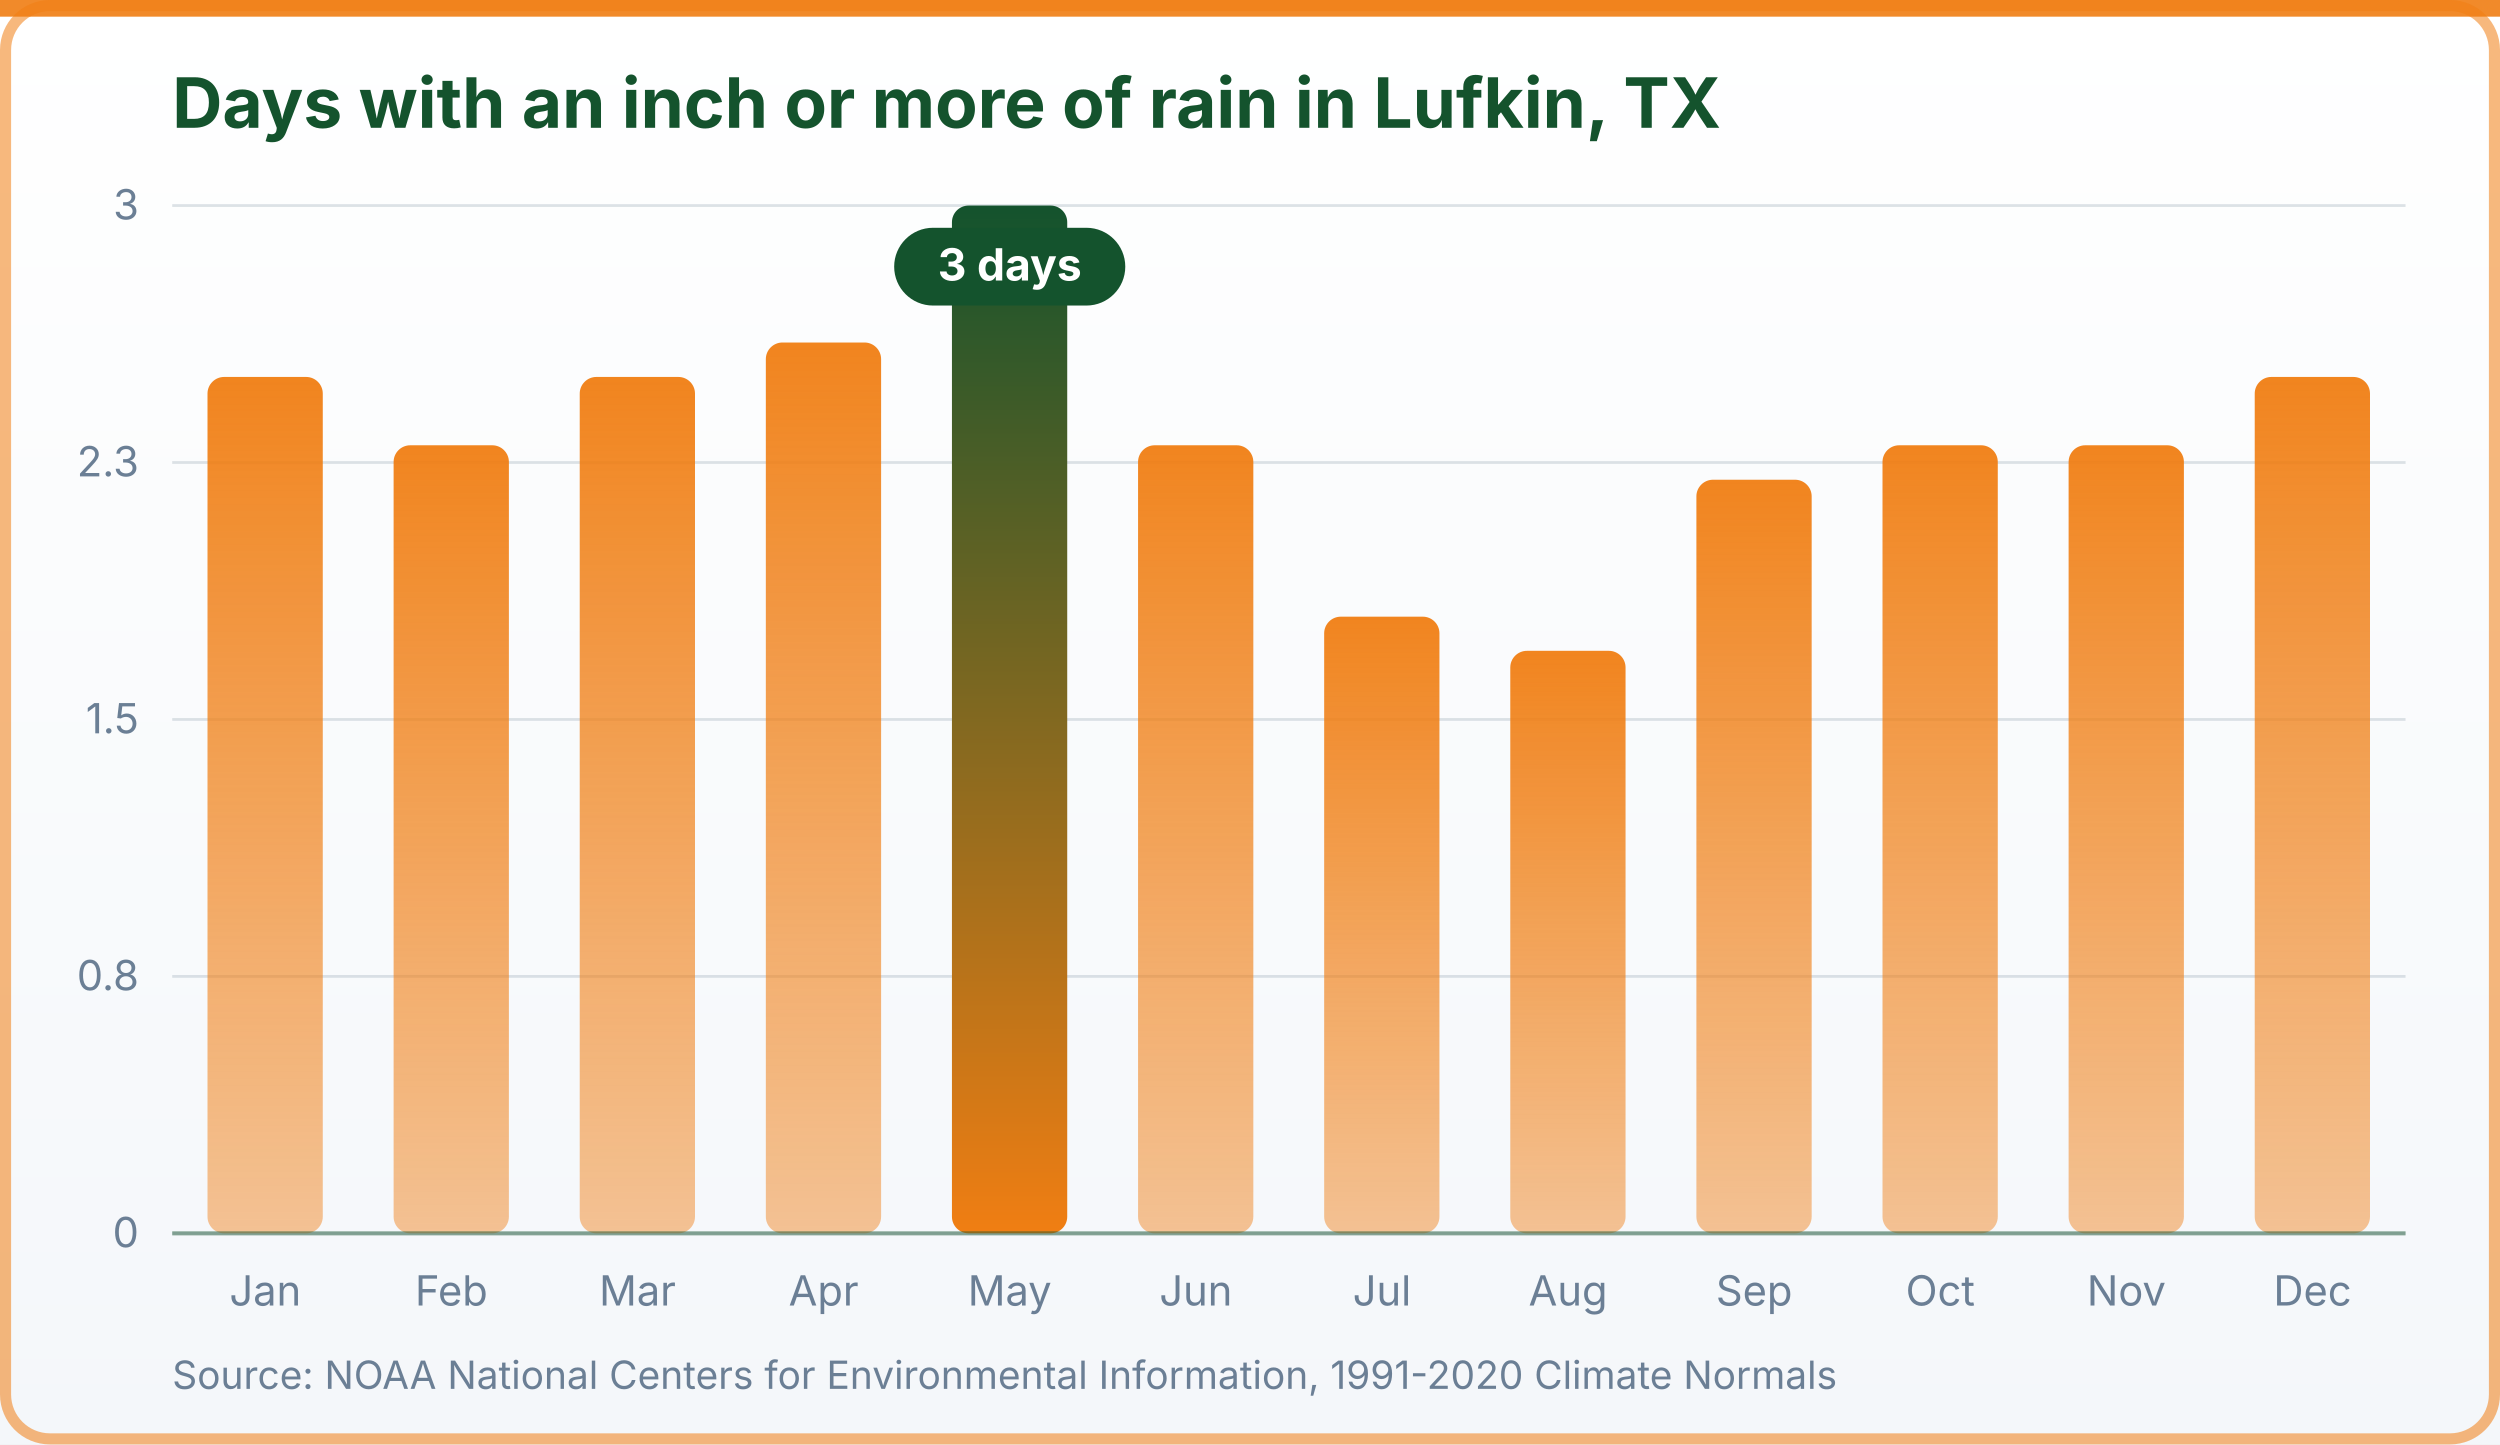
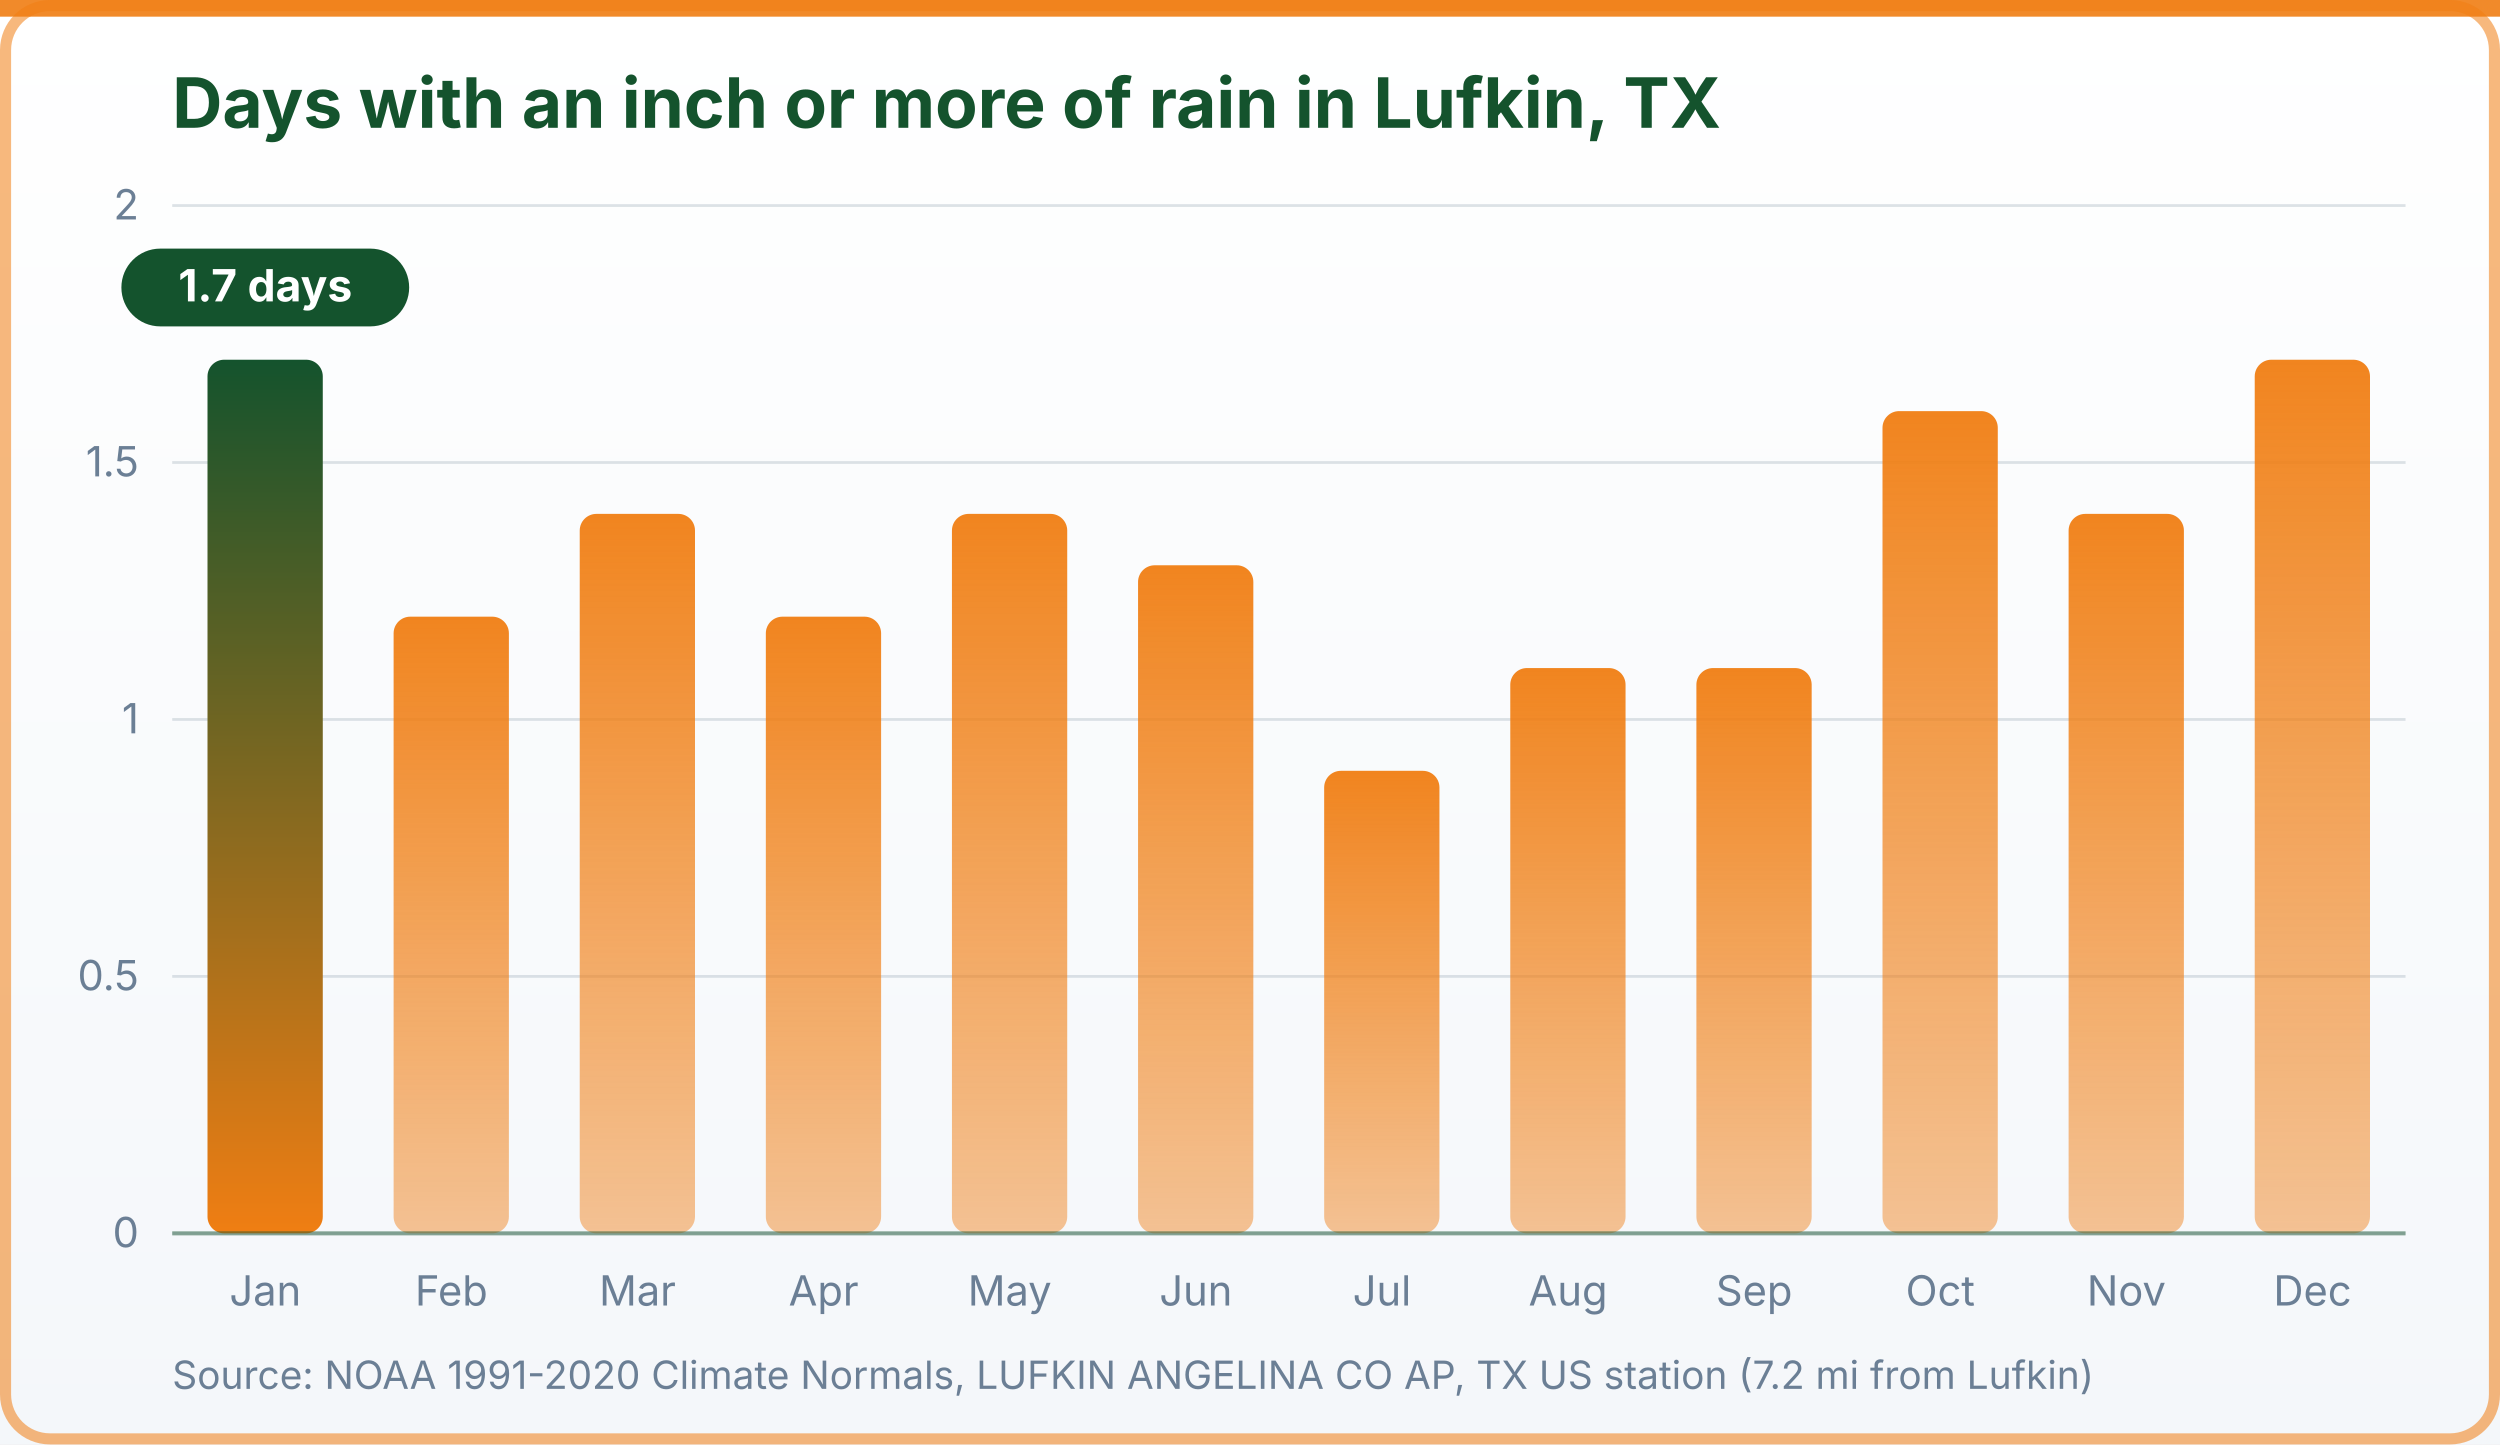
<svg xmlns="http://www.w3.org/2000/svg" viewBox="0 0 900 520" width="900" height="520" role="img">
  <defs>
    <linearGradient id="cbg" x1="0" y1="0" x2="0" y2="1">
      <stop offset="0" stop-color="#ffffff" />
      <stop offset="1" stop-color="#f4f7fa" />
    </linearGradient>
    <linearGradient id="barg" x1="0" y1="0" x2="0" y2="1">
      <stop offset="0" stop-color="#F07E13" stop-opacity=".95" />
      <stop offset="1" stop-color="#F07E13" stop-opacity=".45" />
    </linearGradient>
    <linearGradient id="barp" x1="0" y1="0" x2="0" y2="1">
      <stop offset="0" stop-color="#14532D" />
      <stop offset="1" stop-color="#F07E13" />
    </linearGradient>
  </defs>
  <rect width="900" height="520" fill="url(#cbg)" />
  <rect x="0" y="0" width="900" height="6" fill="#F07E13" fill-opacity=".9" />
  <text x="62" y="46" font-family="system-ui,-apple-system,Segoe UI,sans-serif" font-size="25" font-weight="700" fill="#14532D">Days with an inch or more of rain in Lufkin, TX</text>
  <line x1="62" y1="444" x2="866" y2="444" stroke="#6b7f95" stroke-opacity=".22" stroke-width="1" />
  <text x="50" y="449" text-anchor="end" font-family="system-ui,-apple-system,Segoe UI,sans-serif" font-size="15" fill="#6b7f95">0</text>
  <line x1="62" y1="351.5" x2="866" y2="351.5" stroke="#6b7f95" stroke-opacity=".22" stroke-width="1" />
-   <text x="50" y="356.5" text-anchor="end" font-family="system-ui,-apple-system,Segoe UI,sans-serif" font-size="15" fill="#6b7f95">0.8</text>
+   <text x="50" y="356.5" text-anchor="end" font-family="system-ui,-apple-system,Segoe UI,sans-serif" font-size="15" fill="#6b7f95">0.5</text>
  <line x1="62" y1="259" x2="866" y2="259" stroke="#6b7f95" stroke-opacity=".22" stroke-width="1" />
-   <text x="50" y="264" text-anchor="end" font-family="system-ui,-apple-system,Segoe UI,sans-serif" font-size="15" fill="#6b7f95">1.5</text>
+   <text x="50" y="264" text-anchor="end" font-family="system-ui,-apple-system,Segoe UI,sans-serif" font-size="15" fill="#6b7f95">1</text>
  <line x1="62" y1="166.5" x2="866" y2="166.5" stroke="#6b7f95" stroke-opacity=".22" stroke-width="1" />
-   <text x="50" y="171.5" text-anchor="end" font-family="system-ui,-apple-system,Segoe UI,sans-serif" font-size="15" fill="#6b7f95">2.3</text>
+   <text x="50" y="171.5" text-anchor="end" font-family="system-ui,-apple-system,Segoe UI,sans-serif" font-size="15" fill="#6b7f95">1.5</text>
  <line x1="62" y1="74" x2="866" y2="74" stroke="#6b7f95" stroke-opacity=".22" stroke-width="1" />
-   <text x="50" y="79" text-anchor="end" font-family="system-ui,-apple-system,Segoe UI,sans-serif" font-size="15" fill="#6b7f95">3</text>
-   <rect x="74.7" y="135.7" width="41.5" height="308.3" rx="6" fill="url(#barg)" />
+   <text x="50" y="79" text-anchor="end" font-family="system-ui,-apple-system,Segoe UI,sans-serif" font-size="15" fill="#6b7f95">2</text>
+   <rect x="74.7" y="129.5" width="41.5" height="314.5" rx="6" fill="url(#barp)" />
  <text x="95.5" y="470" text-anchor="middle" font-family="system-ui,-apple-system,Segoe UI,sans-serif" font-size="15" fill="#6b7f95">Jan</text>
-   <rect x="141.7" y="160.3" width="41.5" height="283.7" rx="6" fill="url(#barg)" />
+   <rect x="141.7" y="222" width="41.5" height="222" rx="6" fill="url(#barg)" />
  <text x="162.5" y="470" text-anchor="middle" font-family="system-ui,-apple-system,Segoe UI,sans-serif" font-size="15" fill="#6b7f95">Feb</text>
-   <rect x="208.7" y="135.7" width="41.5" height="308.3" rx="6" fill="url(#barg)" />
+   <rect x="208.7" y="185" width="41.5" height="259" rx="6" fill="url(#barg)" />
  <text x="229.5" y="470" text-anchor="middle" font-family="system-ui,-apple-system,Segoe UI,sans-serif" font-size="15" fill="#6b7f95">Mar</text>
-   <rect x="275.7" y="123.3" width="41.5" height="320.7" rx="6" fill="url(#barg)" />
+   <rect x="275.7" y="222" width="41.5" height="222" rx="6" fill="url(#barg)" />
  <text x="296.5" y="470" text-anchor="middle" font-family="system-ui,-apple-system,Segoe UI,sans-serif" font-size="15" fill="#6b7f95">Apr</text>
-   <rect x="342.7" y="74" width="41.5" height="370" rx="6" fill="url(#barp)" />
+   <rect x="342.7" y="185" width="41.5" height="259" rx="6" fill="url(#barg)" />
  <text x="363.5" y="470" text-anchor="middle" font-family="system-ui,-apple-system,Segoe UI,sans-serif" font-size="15" fill="#6b7f95">May</text>
-   <rect x="409.7" y="160.3" width="41.5" height="283.7" rx="6" fill="url(#barg)" />
+   <rect x="409.7" y="203.5" width="41.5" height="240.5" rx="6" fill="url(#barg)" />
  <text x="430.5" y="470" text-anchor="middle" font-family="system-ui,-apple-system,Segoe UI,sans-serif" font-size="15" fill="#6b7f95">Jun</text>
-   <rect x="476.7" y="222" width="41.5" height="222" rx="6" fill="url(#barg)" />
+   <rect x="476.7" y="277.5" width="41.5" height="166.5" rx="6" fill="url(#barg)" />
  <text x="497.5" y="470" text-anchor="middle" font-family="system-ui,-apple-system,Segoe UI,sans-serif" font-size="15" fill="#6b7f95">Jul</text>
-   <rect x="543.7" y="234.3" width="41.5" height="209.7" rx="6" fill="url(#barg)" />
+   <rect x="543.7" y="240.5" width="41.5" height="203.5" rx="6" fill="url(#barg)" />
  <text x="564.5" y="470" text-anchor="middle" font-family="system-ui,-apple-system,Segoe UI,sans-serif" font-size="15" fill="#6b7f95">Aug</text>
-   <rect x="610.7" y="172.7" width="41.5" height="271.3" rx="6" fill="url(#barg)" />
+   <rect x="610.7" y="240.5" width="41.5" height="203.5" rx="6" fill="url(#barg)" />
  <text x="631.5" y="470" text-anchor="middle" font-family="system-ui,-apple-system,Segoe UI,sans-serif" font-size="15" fill="#6b7f95">Sep</text>
-   <rect x="677.7" y="160.3" width="41.5" height="283.7" rx="6" fill="url(#barg)" />
+   <rect x="677.7" y="148" width="41.5" height="296" rx="6" fill="url(#barg)" />
  <text x="698.5" y="470" text-anchor="middle" font-family="system-ui,-apple-system,Segoe UI,sans-serif" font-size="15" fill="#6b7f95">Oct</text>
-   <rect x="744.7" y="160.3" width="41.5" height="283.7" rx="6" fill="url(#barg)" />
+   <rect x="744.7" y="185" width="41.5" height="259" rx="6" fill="url(#barg)" />
  <text x="765.5" y="470" text-anchor="middle" font-family="system-ui,-apple-system,Segoe UI,sans-serif" font-size="15" fill="#6b7f95">Nov</text>
-   <rect x="811.7" y="135.7" width="41.5" height="308.3" rx="6" fill="url(#barg)" />
+   <rect x="811.7" y="129.5" width="41.5" height="314.5" rx="6" fill="url(#barg)" />
  <text x="832.5" y="470" text-anchor="middle" font-family="system-ui,-apple-system,Segoe UI,sans-serif" font-size="15" fill="#6b7f95">Dec</text>
-   <rect x="321.9" y="82" width="83.2" height="28" rx="14" fill="#14532D" />
-   <text x="363.5" y="101" text-anchor="middle" font-family="system-ui,-apple-system,Segoe UI,sans-serif" font-size="16" font-weight="700" fill="#ffffff">3 days</text>
+   <rect x="43.7" y="89.5" width="103.6" height="28" rx="14" fill="#14532D" />
+   <text x="95.5" y="108.5" text-anchor="middle" font-family="system-ui,-apple-system,Segoe UI,sans-serif" font-size="16" font-weight="700" fill="#ffffff">1.7 days</text>
  <line x1="62" y1="444" x2="866" y2="444" stroke="#14532D" stroke-opacity=".45" stroke-width="1.5" />
-   <text x="62" y="500" font-family="system-ui,-apple-system,Segoe UI,sans-serif" font-size="14" fill="#6b7f95">Source: NOAA National Centers for Environmental Information, 1991-2020 Climate Normals</text>
+   <text x="62" y="500" font-family="system-ui,-apple-system,Segoe UI,sans-serif" font-size="14" fill="#6b7f95">Source: NOAA 1991-2020 Climate Normals, LUFKIN ANGELINA CO AP, TX US station (7.2 mi from Lufkin)</text>
  <rect x="2" y="2" width="896" height="516" rx="16" fill="none" stroke="#F07E13" stroke-opacity=".55" stroke-width="4" />
</svg>
